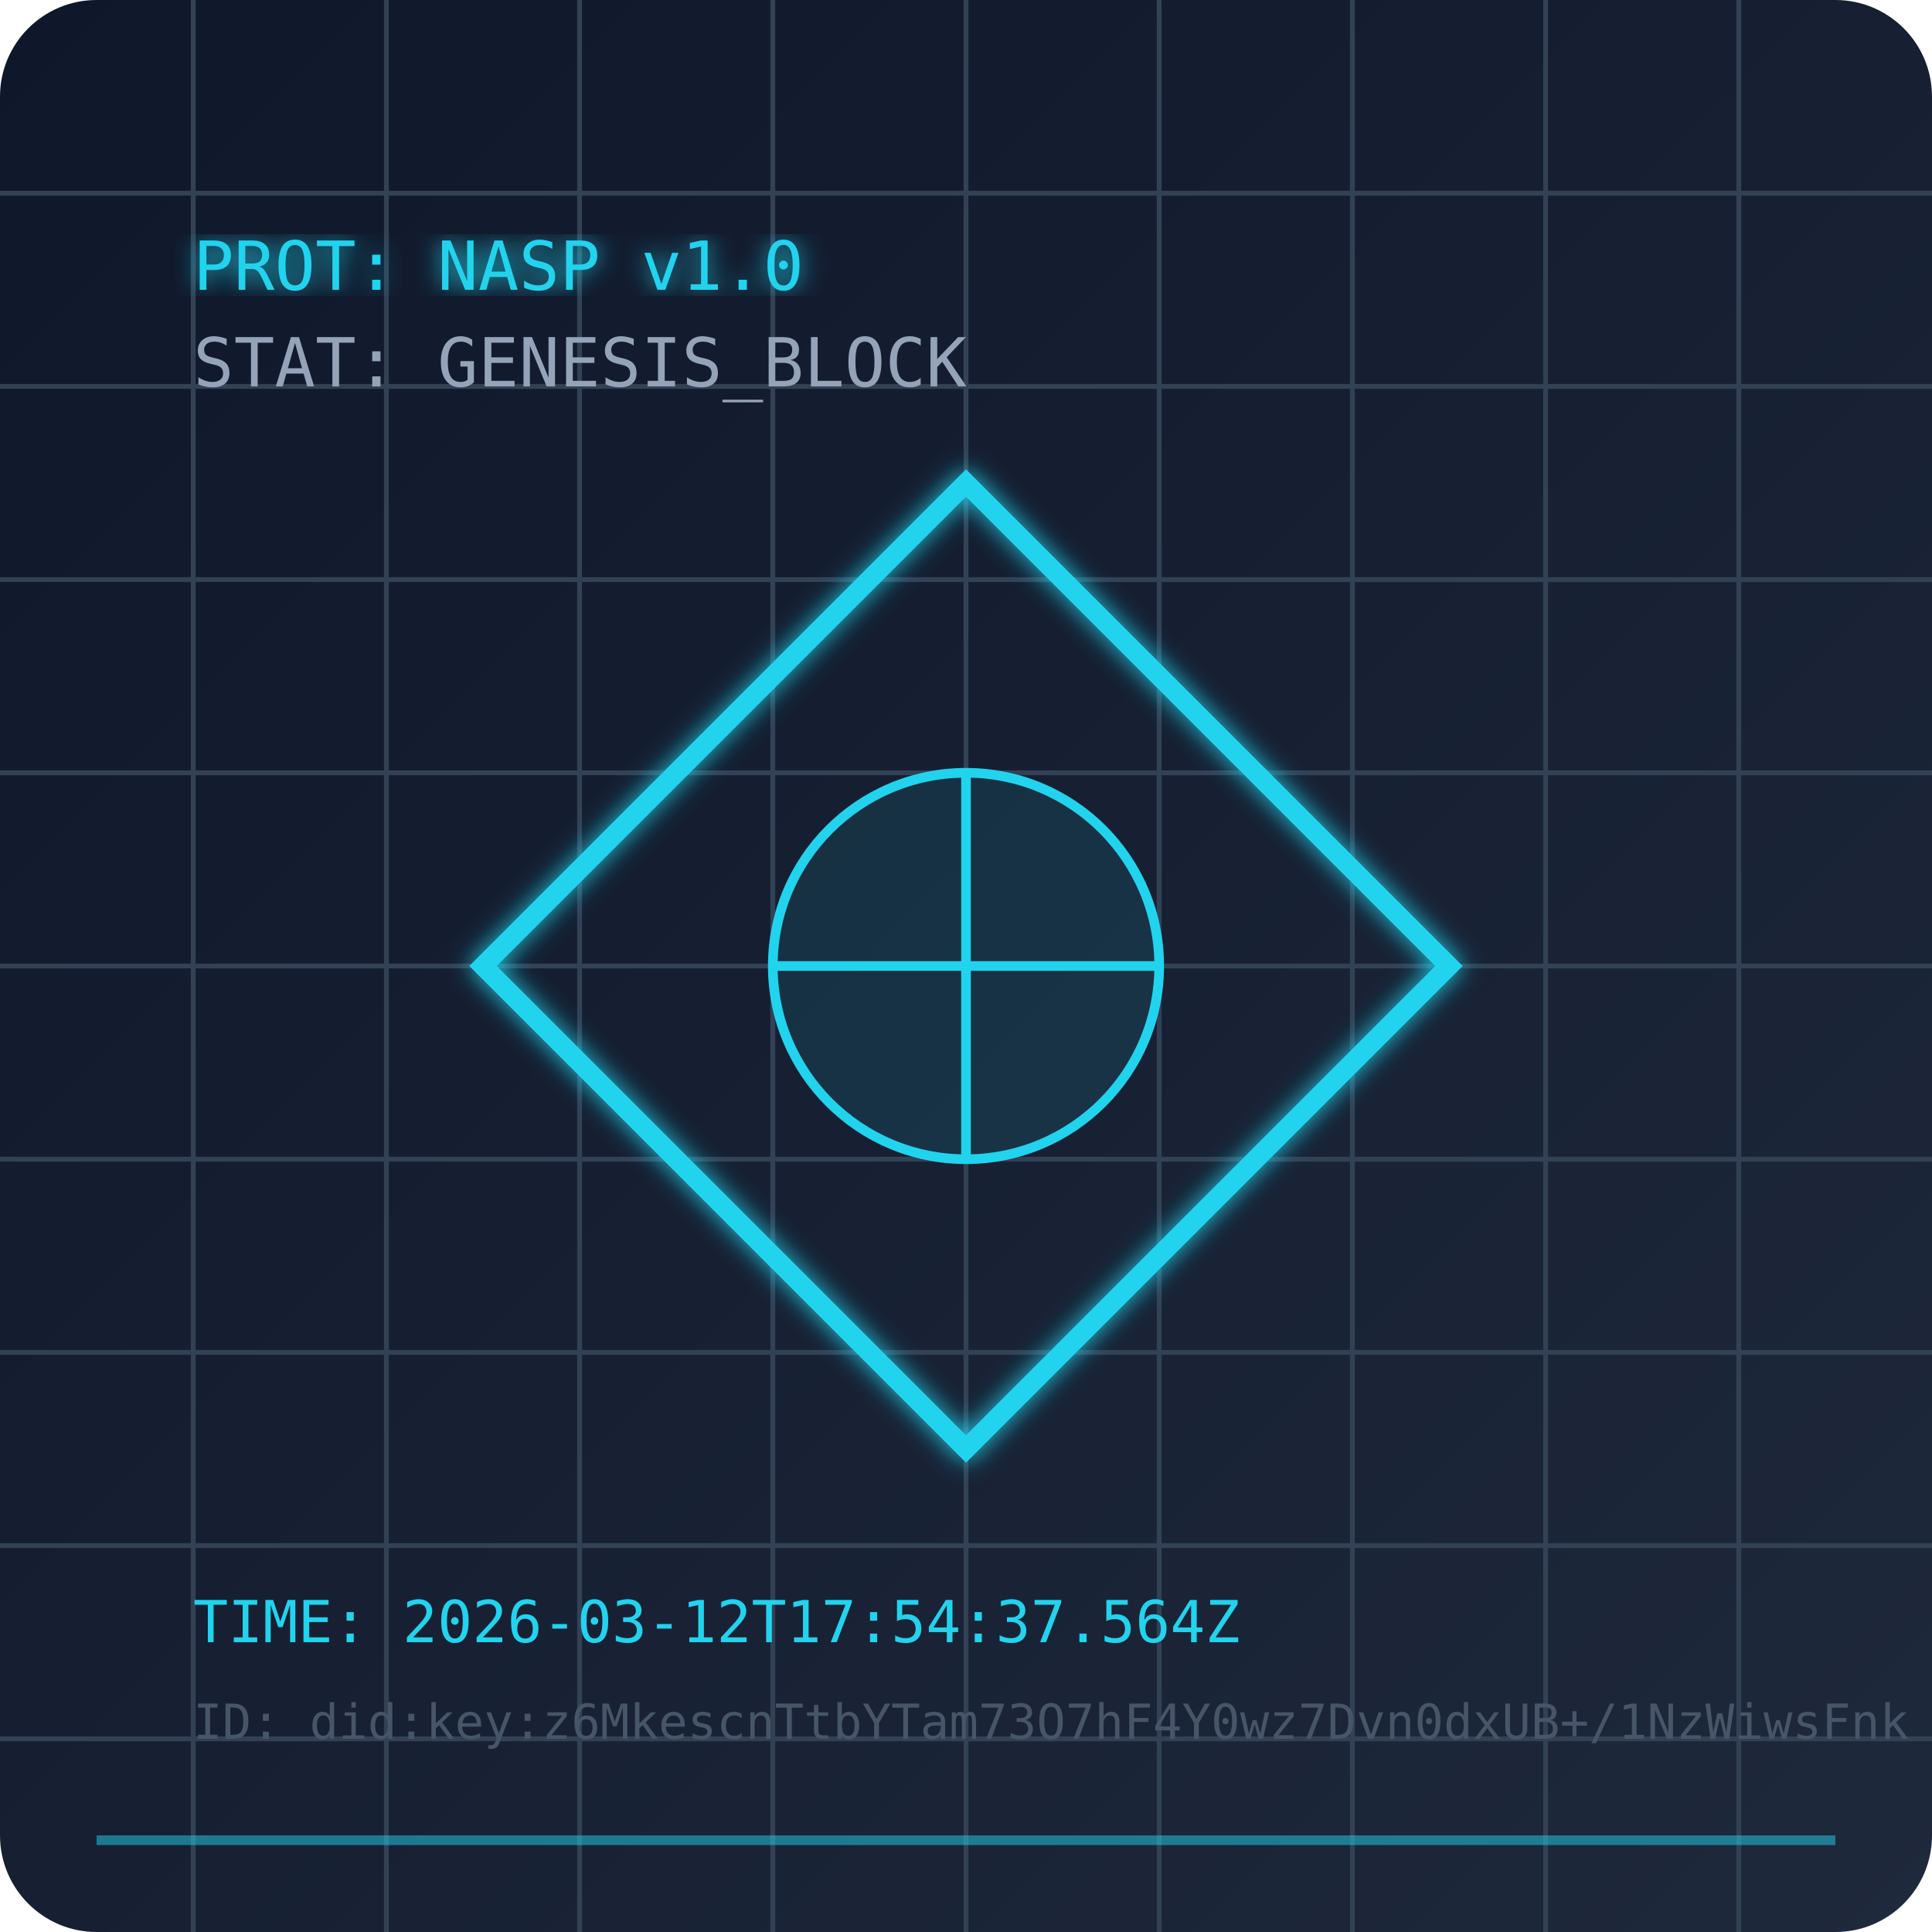
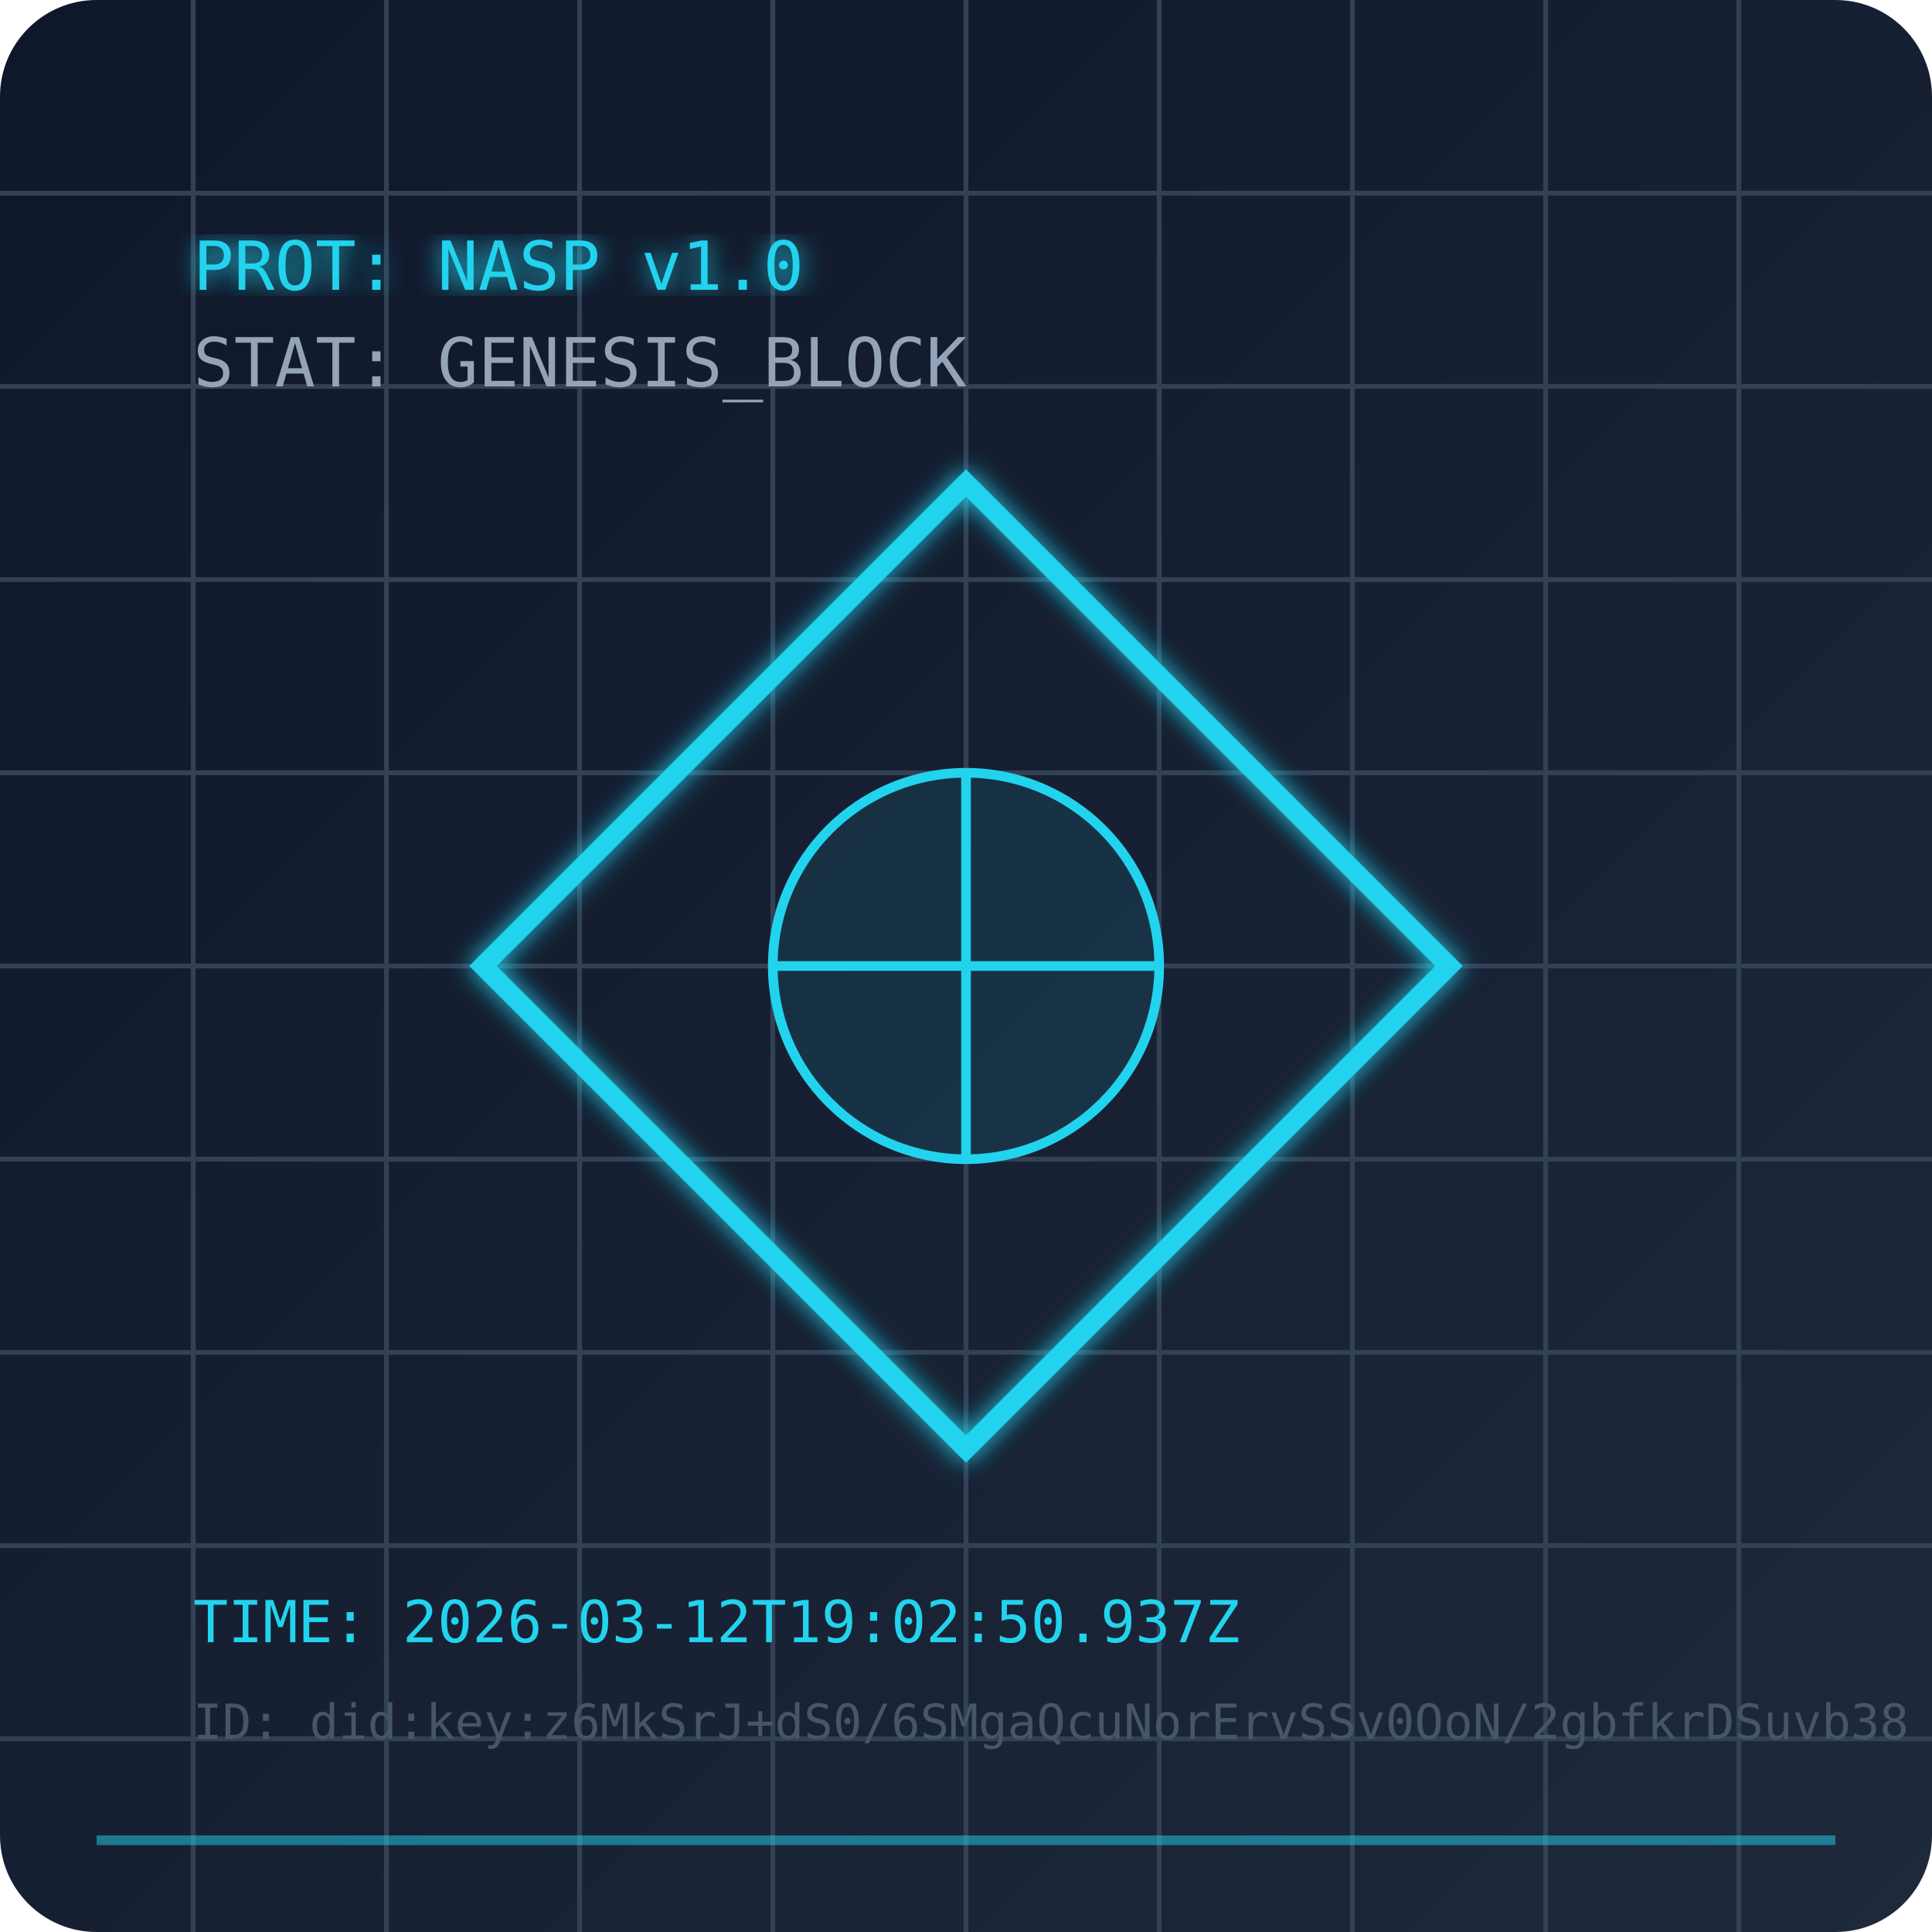
<svg xmlns="http://www.w3.org/2000/svg" width="400" height="400" viewBox="0 0 400 400">
  <defs>
    <linearGradient id="bgGrad" x1="0%" y1="0%" x2="100%" y2="100%">
      <stop offset="0%" style="stop-color:#0f172a;stop-opacity:1" />
      <stop offset="100%" style="stop-color:#1e293b;stop-opacity:1" />
    </linearGradient>
    <filter id="glow">
      <feGaussianBlur stdDeviation="2.5" result="coloredBlur" />
      <feMerge>
        <feMergeNode in="coloredBlur" />
        <feMergeNode in="SourceGraphic" />
      </feMerge>
    </filter>
  </defs>
  <rect width="400" height="400" fill="url(#bgGrad)" rx="20" />
  <path d="M 40 0 L 40 400 M 80 0 L 80 400 M 120 0 L 120 400 M 160 0 L 160 400 M 200 0 L 200 400 M 240 0 L 240 400 M 280 0 L 280 400 M 320 0 L 320 400 M 360 0 L 360 400" stroke="#334155" stroke-width="1" />
  <path d="M 0 40 L 400 40 M 0 80 L 400 80 M 0 120 L 400 120 M 0 160 L 400 160 M 0 200 L 400 200 M 0 240 L 400 240 M 0 280 L 400 280 M 0 320 L 400 320 M 0 360 L 400 360" stroke="#334155" stroke-width="1" />
  <path d="M 200 100 L 300 200 L 200 300 L 100 200 Z" fill="none" stroke="#22d3ee" stroke-width="4" filter="url(#glow)" />
  <circle cx="200" cy="200" r="40" fill="#22d3ee" fill-opacity="0.1" stroke="#22d3ee" stroke-width="2" />
  <path d="M 200 160 L 200 240 M 160 200 L 240 200" stroke="#22d3ee" stroke-width="2" />
  <text x="40" y="60" font-family="monospace" font-size="14" fill="#22d3ee" filter="url(#glow)">PROT: NASP v1.0</text>
  <text x="40" y="80" font-family="monospace" font-size="14" fill="#94a3b8">STAT: GENESIS_BLOCK</text>
-   <text x="40" y="340" font-family="monospace" font-size="12" fill="#22d3ee">TIME: 2026-03-12T17:54:37.564Z</text>
-   <text x="40" y="360" font-family="monospace" font-size="10" fill="#475569">ID: did:key:z6MkescnTtbYTam73O7hF4Y0wz7Dvn0dxUB+/1NzWiwsFnk</text>
+   <text x="40" y="340" font-family="monospace" font-size="12" fill="#22d3ee">TIME: 2026-03-12T19:02:50.937Z</text>
+   <text x="40" y="360" font-family="monospace" font-size="10" fill="#475569">ID: did:key:z6MkSrJ+dS0/6SMgaQcuNorErvSSv0OoN/2gbfkrDSuvb38</text>
  <rect x="20" y="380" width="360" height="2" fill="#22d3ee" fill-opacity="0.5" />
</svg>
